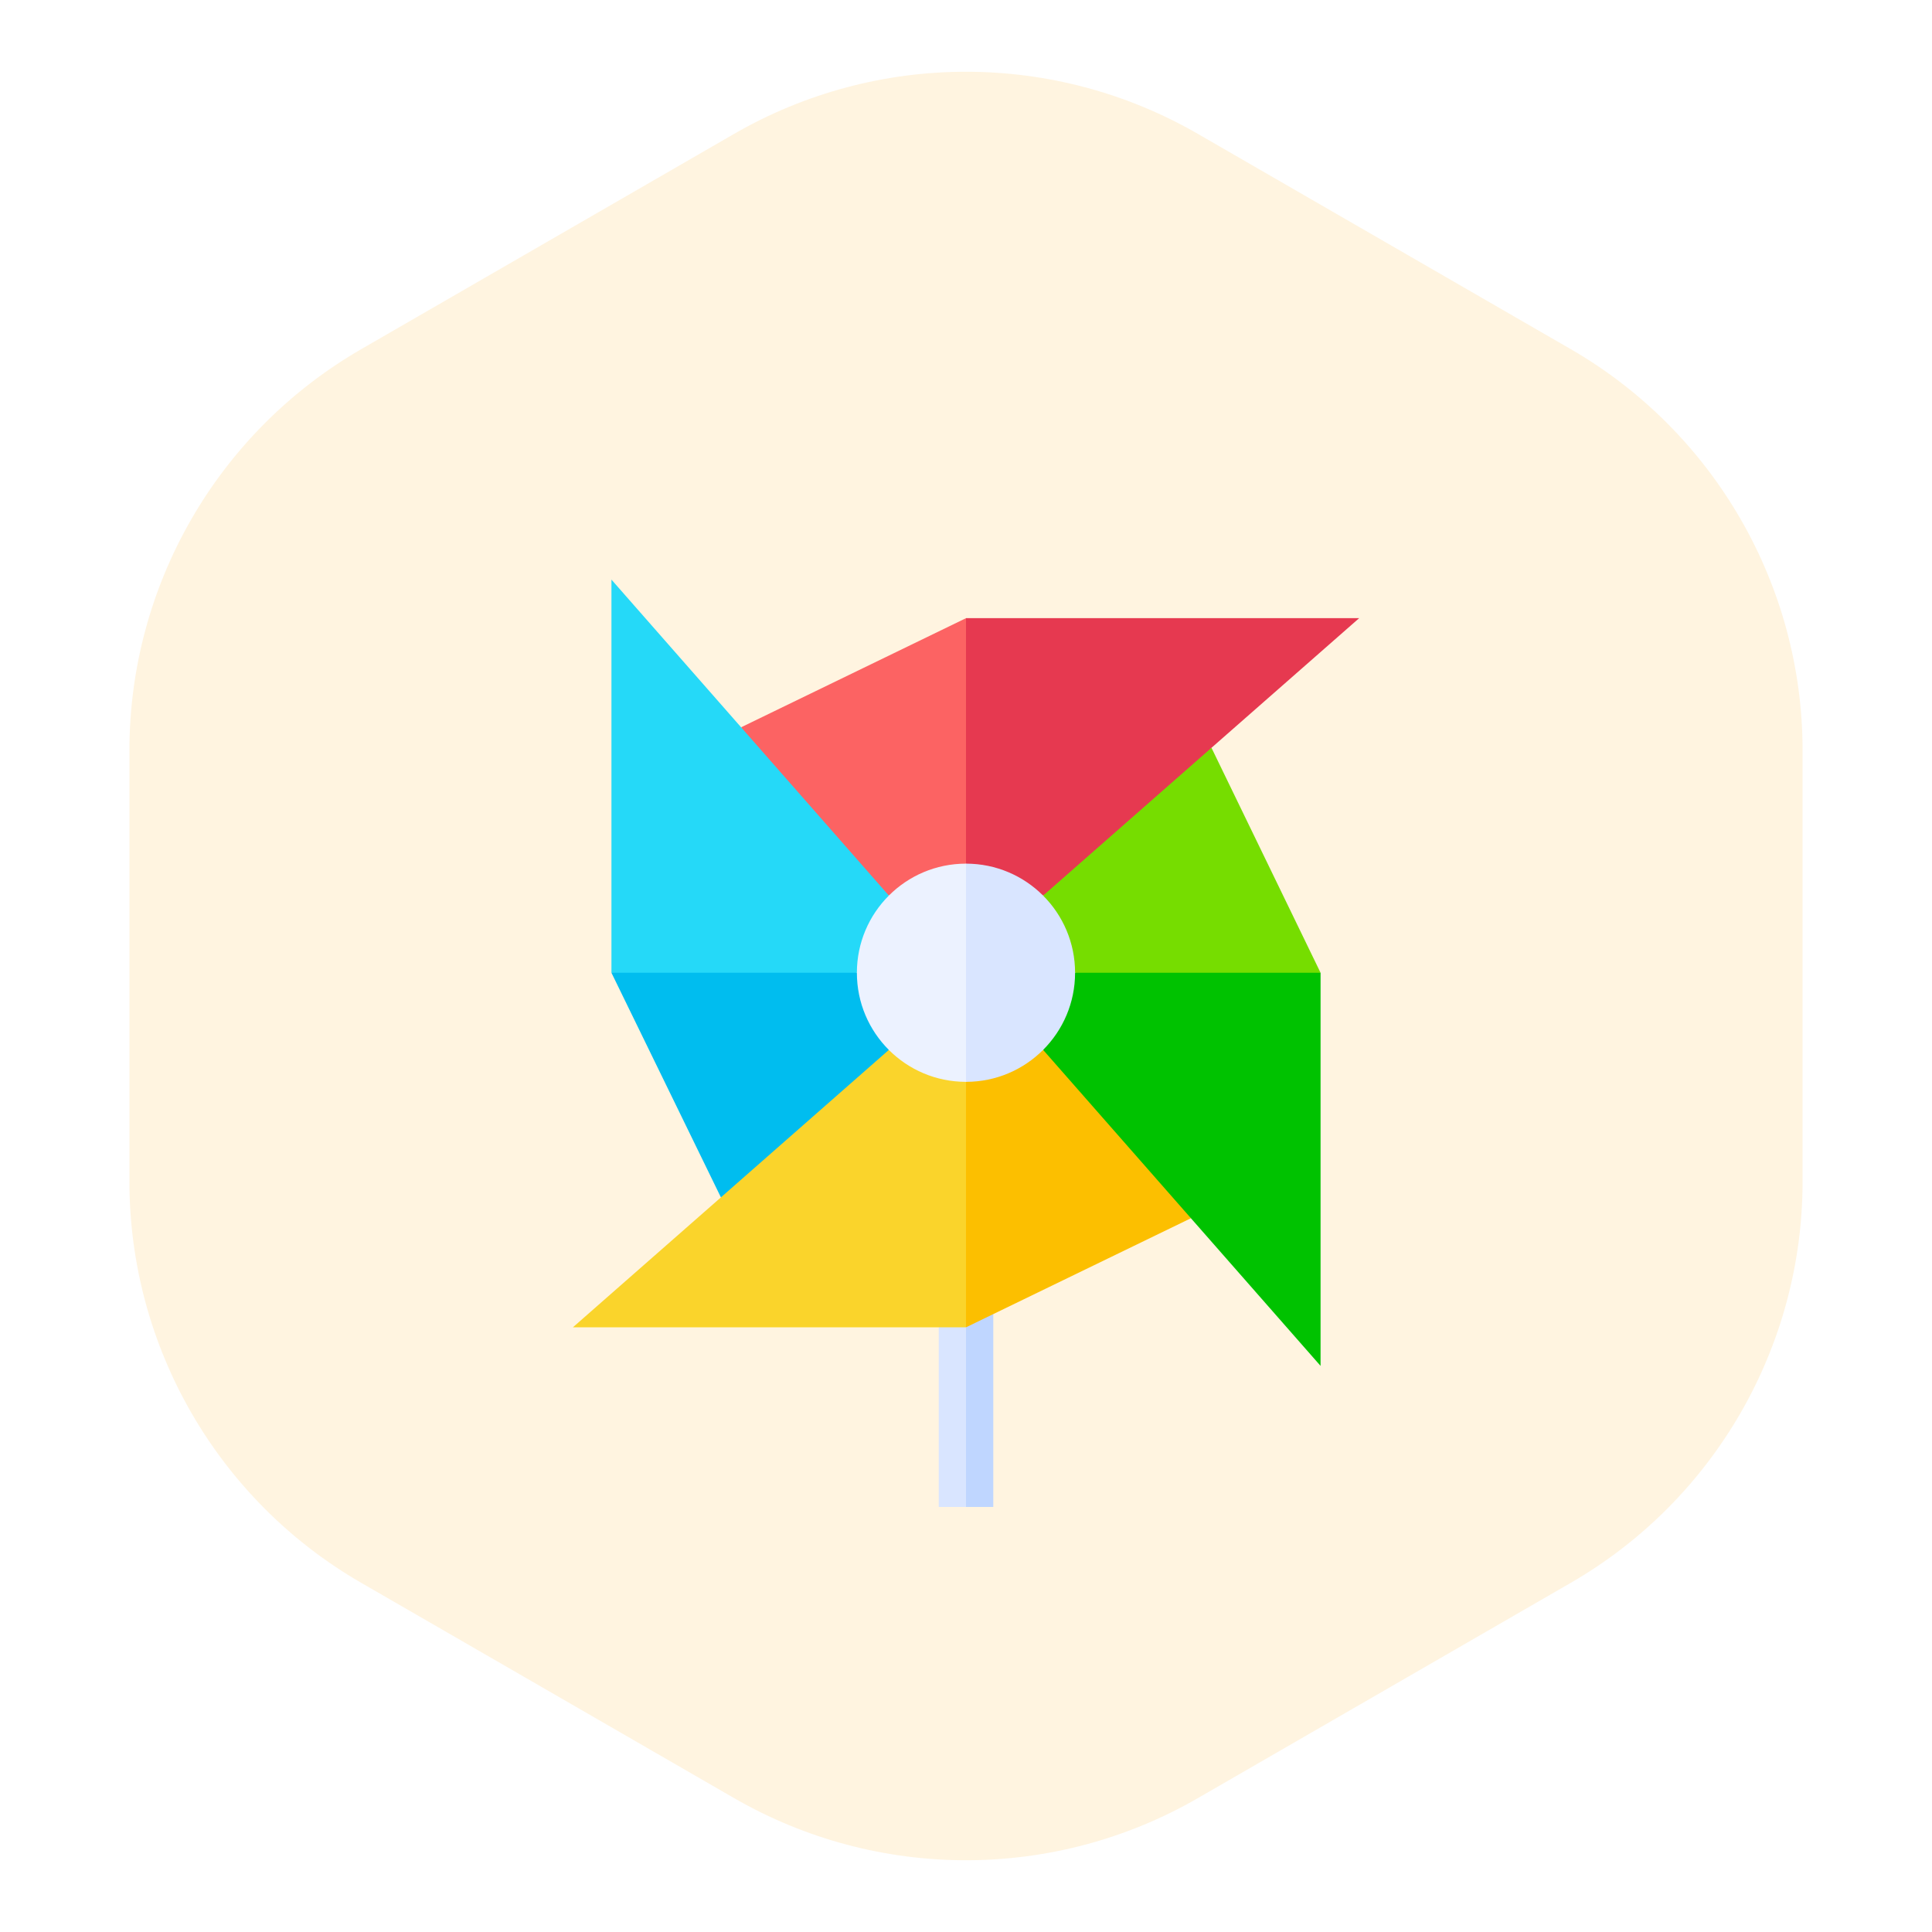
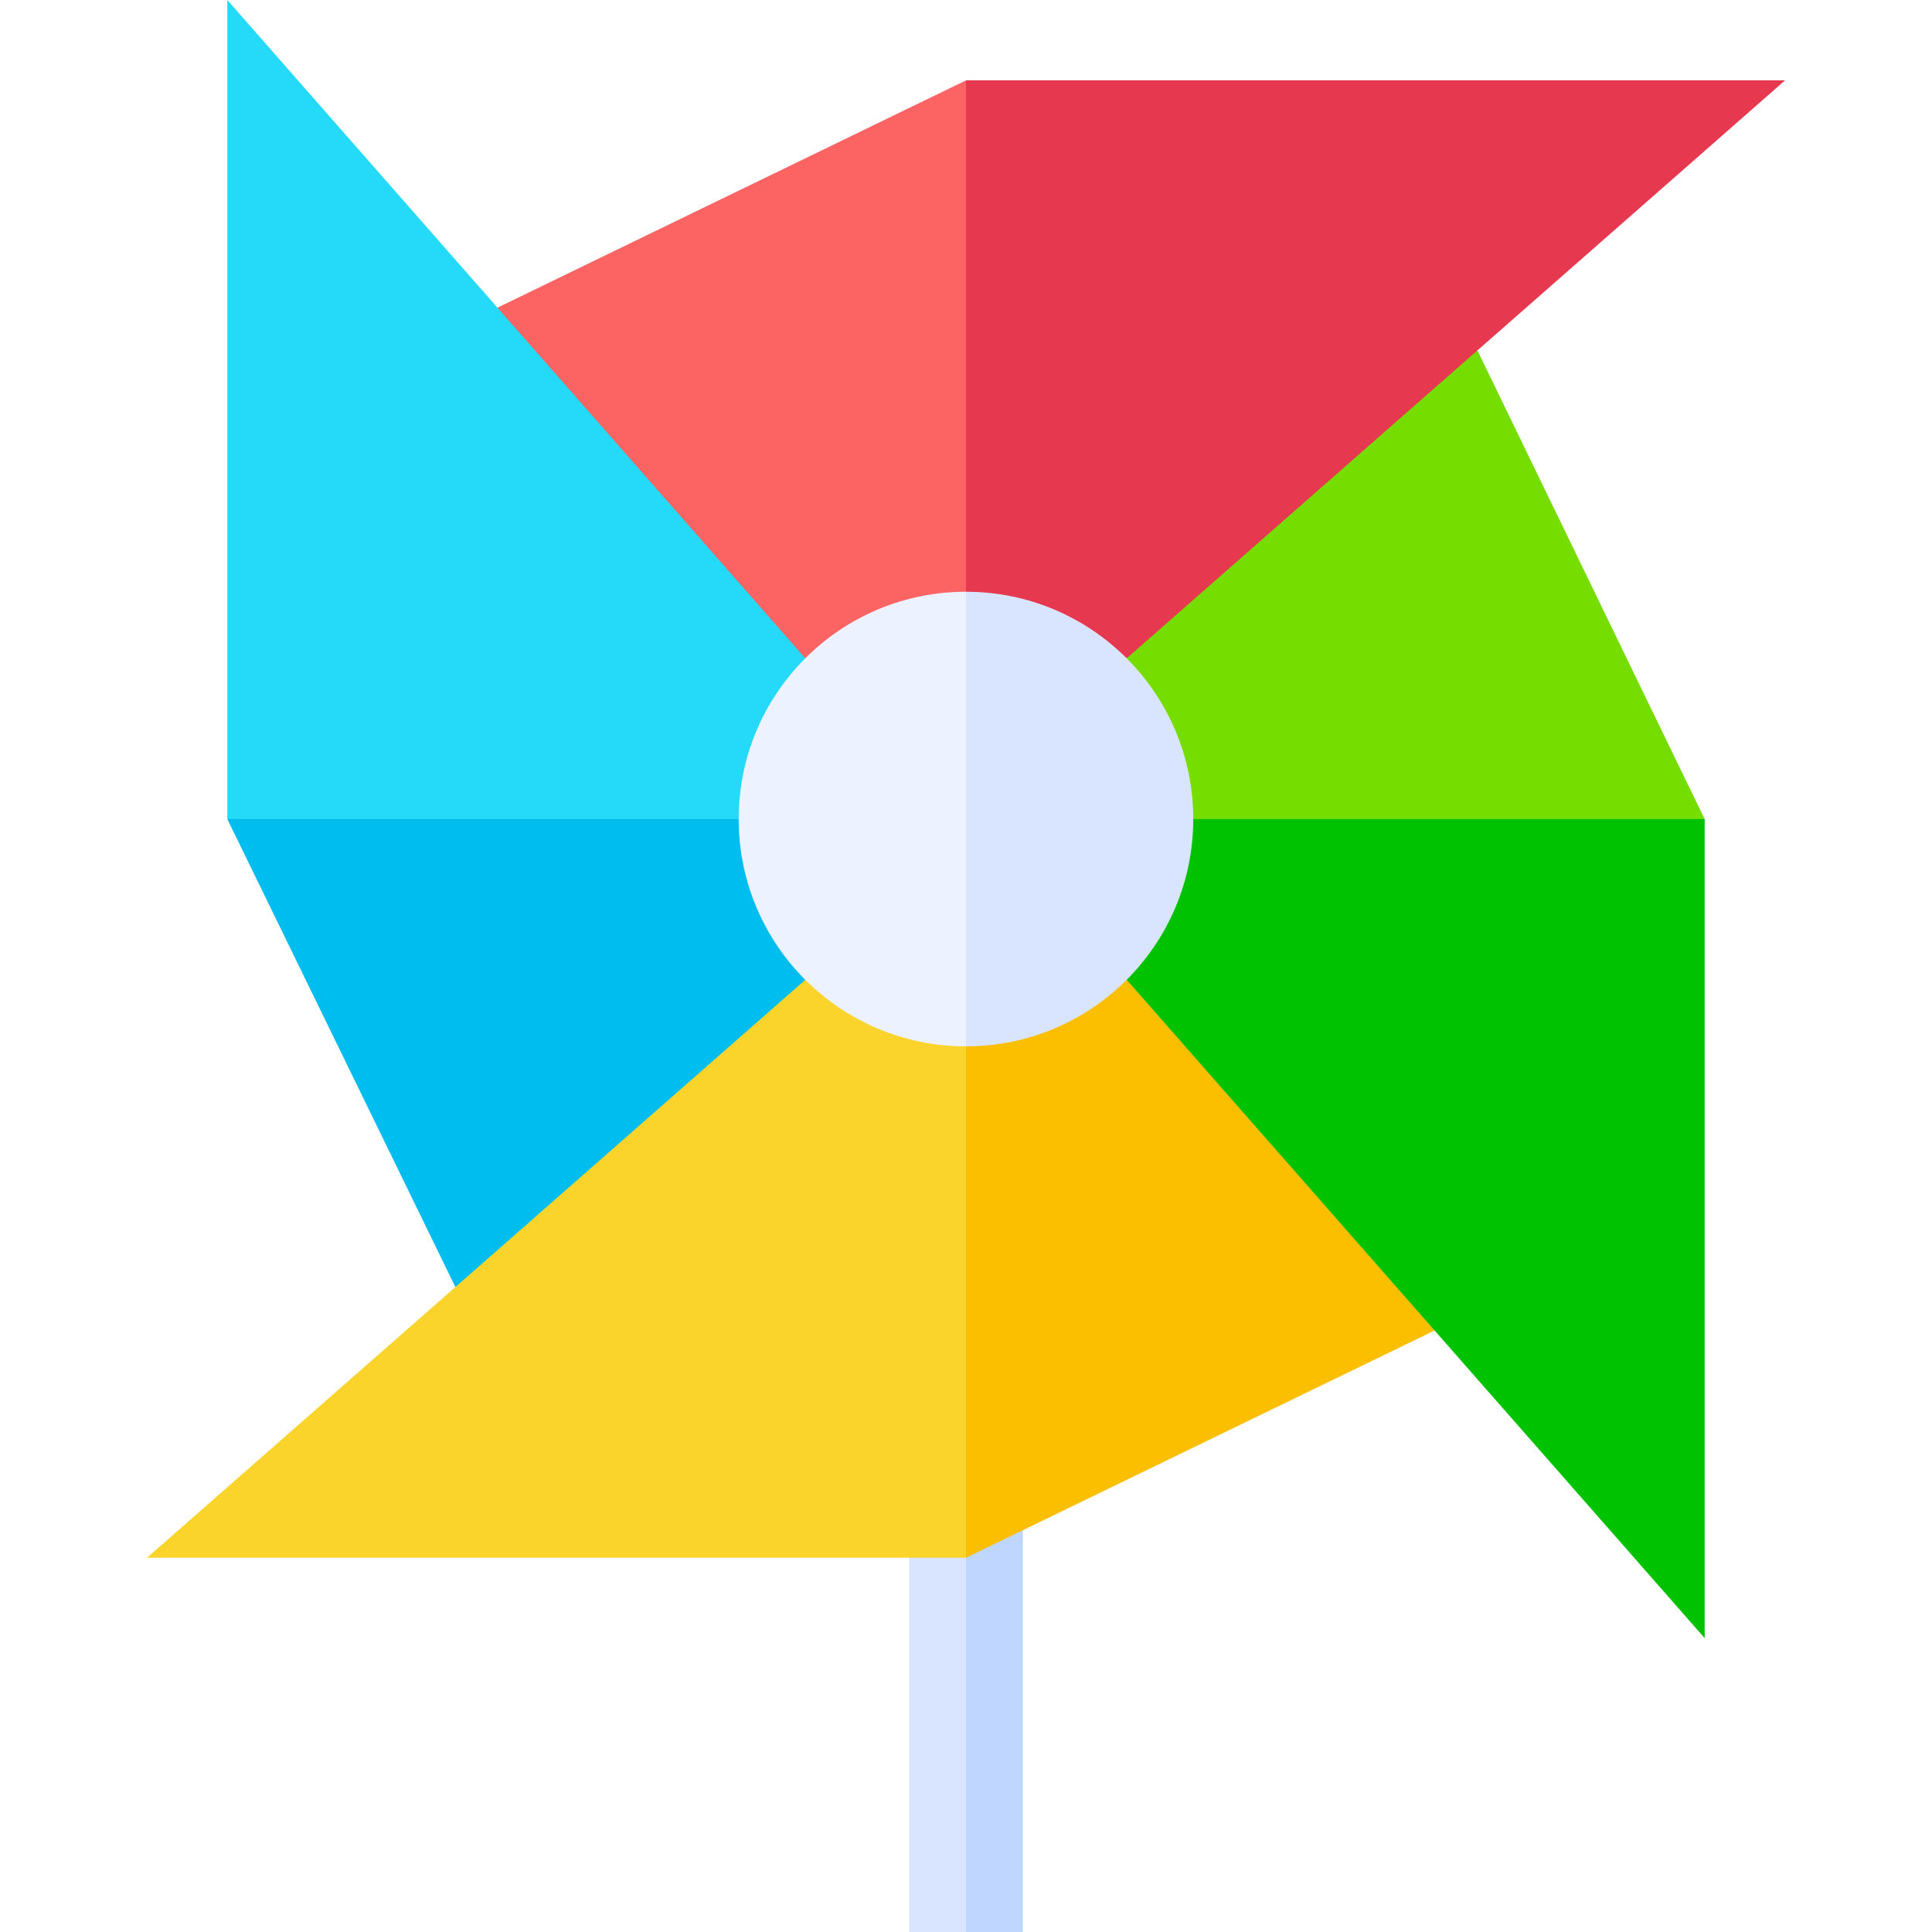
- <svg xmlns="http://www.w3.org/2000/svg" width="50" height="50" viewBox="0 0 50 50" fill="none">
-   <path opacity="0.5" d="M19 3.464C22.713 1.321 27.287 1.321 31 3.464L40.651 9.036C44.363 11.18 46.651 15.141 46.651 19.428V30.572C46.651 34.859 44.363 38.821 40.651 40.964L31 46.536C27.287 48.679 22.713 48.679 19 46.536L9.349 40.964C5.637 38.821 3.349 34.859 3.349 30.572V19.428C3.349 15.141 5.637 11.18 9.349 9.036L19 3.464Z" fill="#FFE9C2" />
-   <path d="M24.295 34.351V39H25.001L25.471 36.529L25.001 34.351L24.648 33.645L24.295 34.351Z" fill="#D9E5FF" />
-   <path d="M25.706 34.009L25.353 33.645L25 34.351V39H25.706V34.009Z" fill="#BFD6FF" />
-   <path d="M25.001 27.998L25.471 30.988L25.001 34.351H14.826L18.657 30.988L20.287 28.804L23.004 27.171L24.018 27.394L25.001 27.998Z" fill="#FAD42B" />
-   <path d="M25.929 27.394L26.997 27.171L29.471 28.788L30.821 31.528L25 34.351V27.998L25.929 27.394Z" fill="#FCBF00" />
-   <path d="M25.001 22.351L25.471 19.175L25.001 15.998L19.18 18.822L20.781 21.729L23.004 23.178H24.138L25.001 22.351Z" fill="#FC6363" />
-   <path d="M25.912 23.178H26.997L29.529 21.612L31.353 19.353L35.175 15.998H25V22.351L25.912 23.178Z" fill="#E63950" />
-   <path d="M22.946 24.38L22.177 25.175V25.175L19.024 25.645L15.824 25.175V15L23.004 23.178L22.946 24.38Z" fill="#25D9F8" />
-   <path d="M23.004 27.171L18.657 30.988L15.824 25.175H22.177L22.93 26.024L23.004 27.171Z" fill="#00BDEF" />
-   <path d="M27.047 24.27L26.996 23.178L31.353 19.353L34.176 25.175L31 25.645L27.823 25.175V25.175L27.047 24.27Z" fill="#76DD00" />
-   <path d="M26.996 27.171L34.176 35.349V25.175H27.823L27.203 26.004L26.996 27.171Z" fill="#00C200" />
-   <path d="M22.176 25.175C22.176 26.737 23.442 27.998 24.999 27.998L25.47 25.175L24.999 22.351C23.44 22.351 22.176 23.615 22.176 25.175Z" fill="#ECF2FF" />
-   <path d="M27.823 25.175C27.823 23.615 26.559 22.351 25 22.351V27.998C26.559 27.998 27.823 26.734 27.823 25.175Z" fill="#D9E5FF" />
+ <svg xmlns="http://www.w3.org/2000/svg" width="24" height="24" viewBox="0 0 24 24" fill="none">
+   <path d="M11.295 19.351V24H12.001L12.471 21.529L12.001 19.351L11.648 18.645L11.295 19.351Z" fill="#D9E5FF" />
+   <path d="M12.706 19.009L12.353 18.645L12 19.351V24H12.706V19.009Z" fill="#BFD6FF" />
+   <path d="M12.001 12.998L12.472 15.988L12.001 19.351H1.826L5.657 15.988L7.287 13.804L10.004 12.171L11.018 12.394L12.001 12.998Z" fill="#FAD42B" />
+   <path d="M12.929 12.394L13.996 12.171L16.471 13.788L17.821 16.528L12 19.351V12.998L12.929 12.394Z" fill="#FCBF00" />
+   <path d="M12.001 7.351L12.471 4.175L12.001 0.998L6.18 3.822L7.781 6.729L10.004 8.178H11.138L12.001 7.351Z" fill="#FC6363" />
+   <path d="M12.912 8.178H13.997L16.529 6.612L18.353 4.353L22.175 0.998H12V7.351L12.912 8.178Z" fill="#E63950" />
+   <path d="M9.946 9.38L9.177 10.175V10.175L6.024 10.645L2.824 10.175V0L10.004 8.178L9.946 9.38Z" fill="#25D9F8" />
+   <path d="M10.004 12.171L5.657 15.988L2.824 10.175H9.177L9.93 11.024L10.004 12.171Z" fill="#00BDEF" />
+   <path d="M14.047 9.271L13.996 8.178L18.353 4.353L21.176 10.175L18 10.645L14.823 10.175V10.175L14.047 9.271Z" fill="#76DD00" />
+   <path d="M13.996 12.171L21.176 20.349V10.175H14.823L14.204 11.004L13.996 12.171Z" fill="#00C200" />
+   <path d="M9.176 10.175C9.176 11.737 10.443 12.998 11.999 12.998L12.47 10.175L11.999 7.351C10.44 7.351 9.176 8.615 9.176 10.175Z" fill="#ECF2FF" />
+   <path d="M14.823 10.175C14.823 8.615 13.559 7.351 12 7.351V12.998C13.559 12.998 14.823 11.734 14.823 10.175Z" fill="#D9E5FF" />
</svg>
